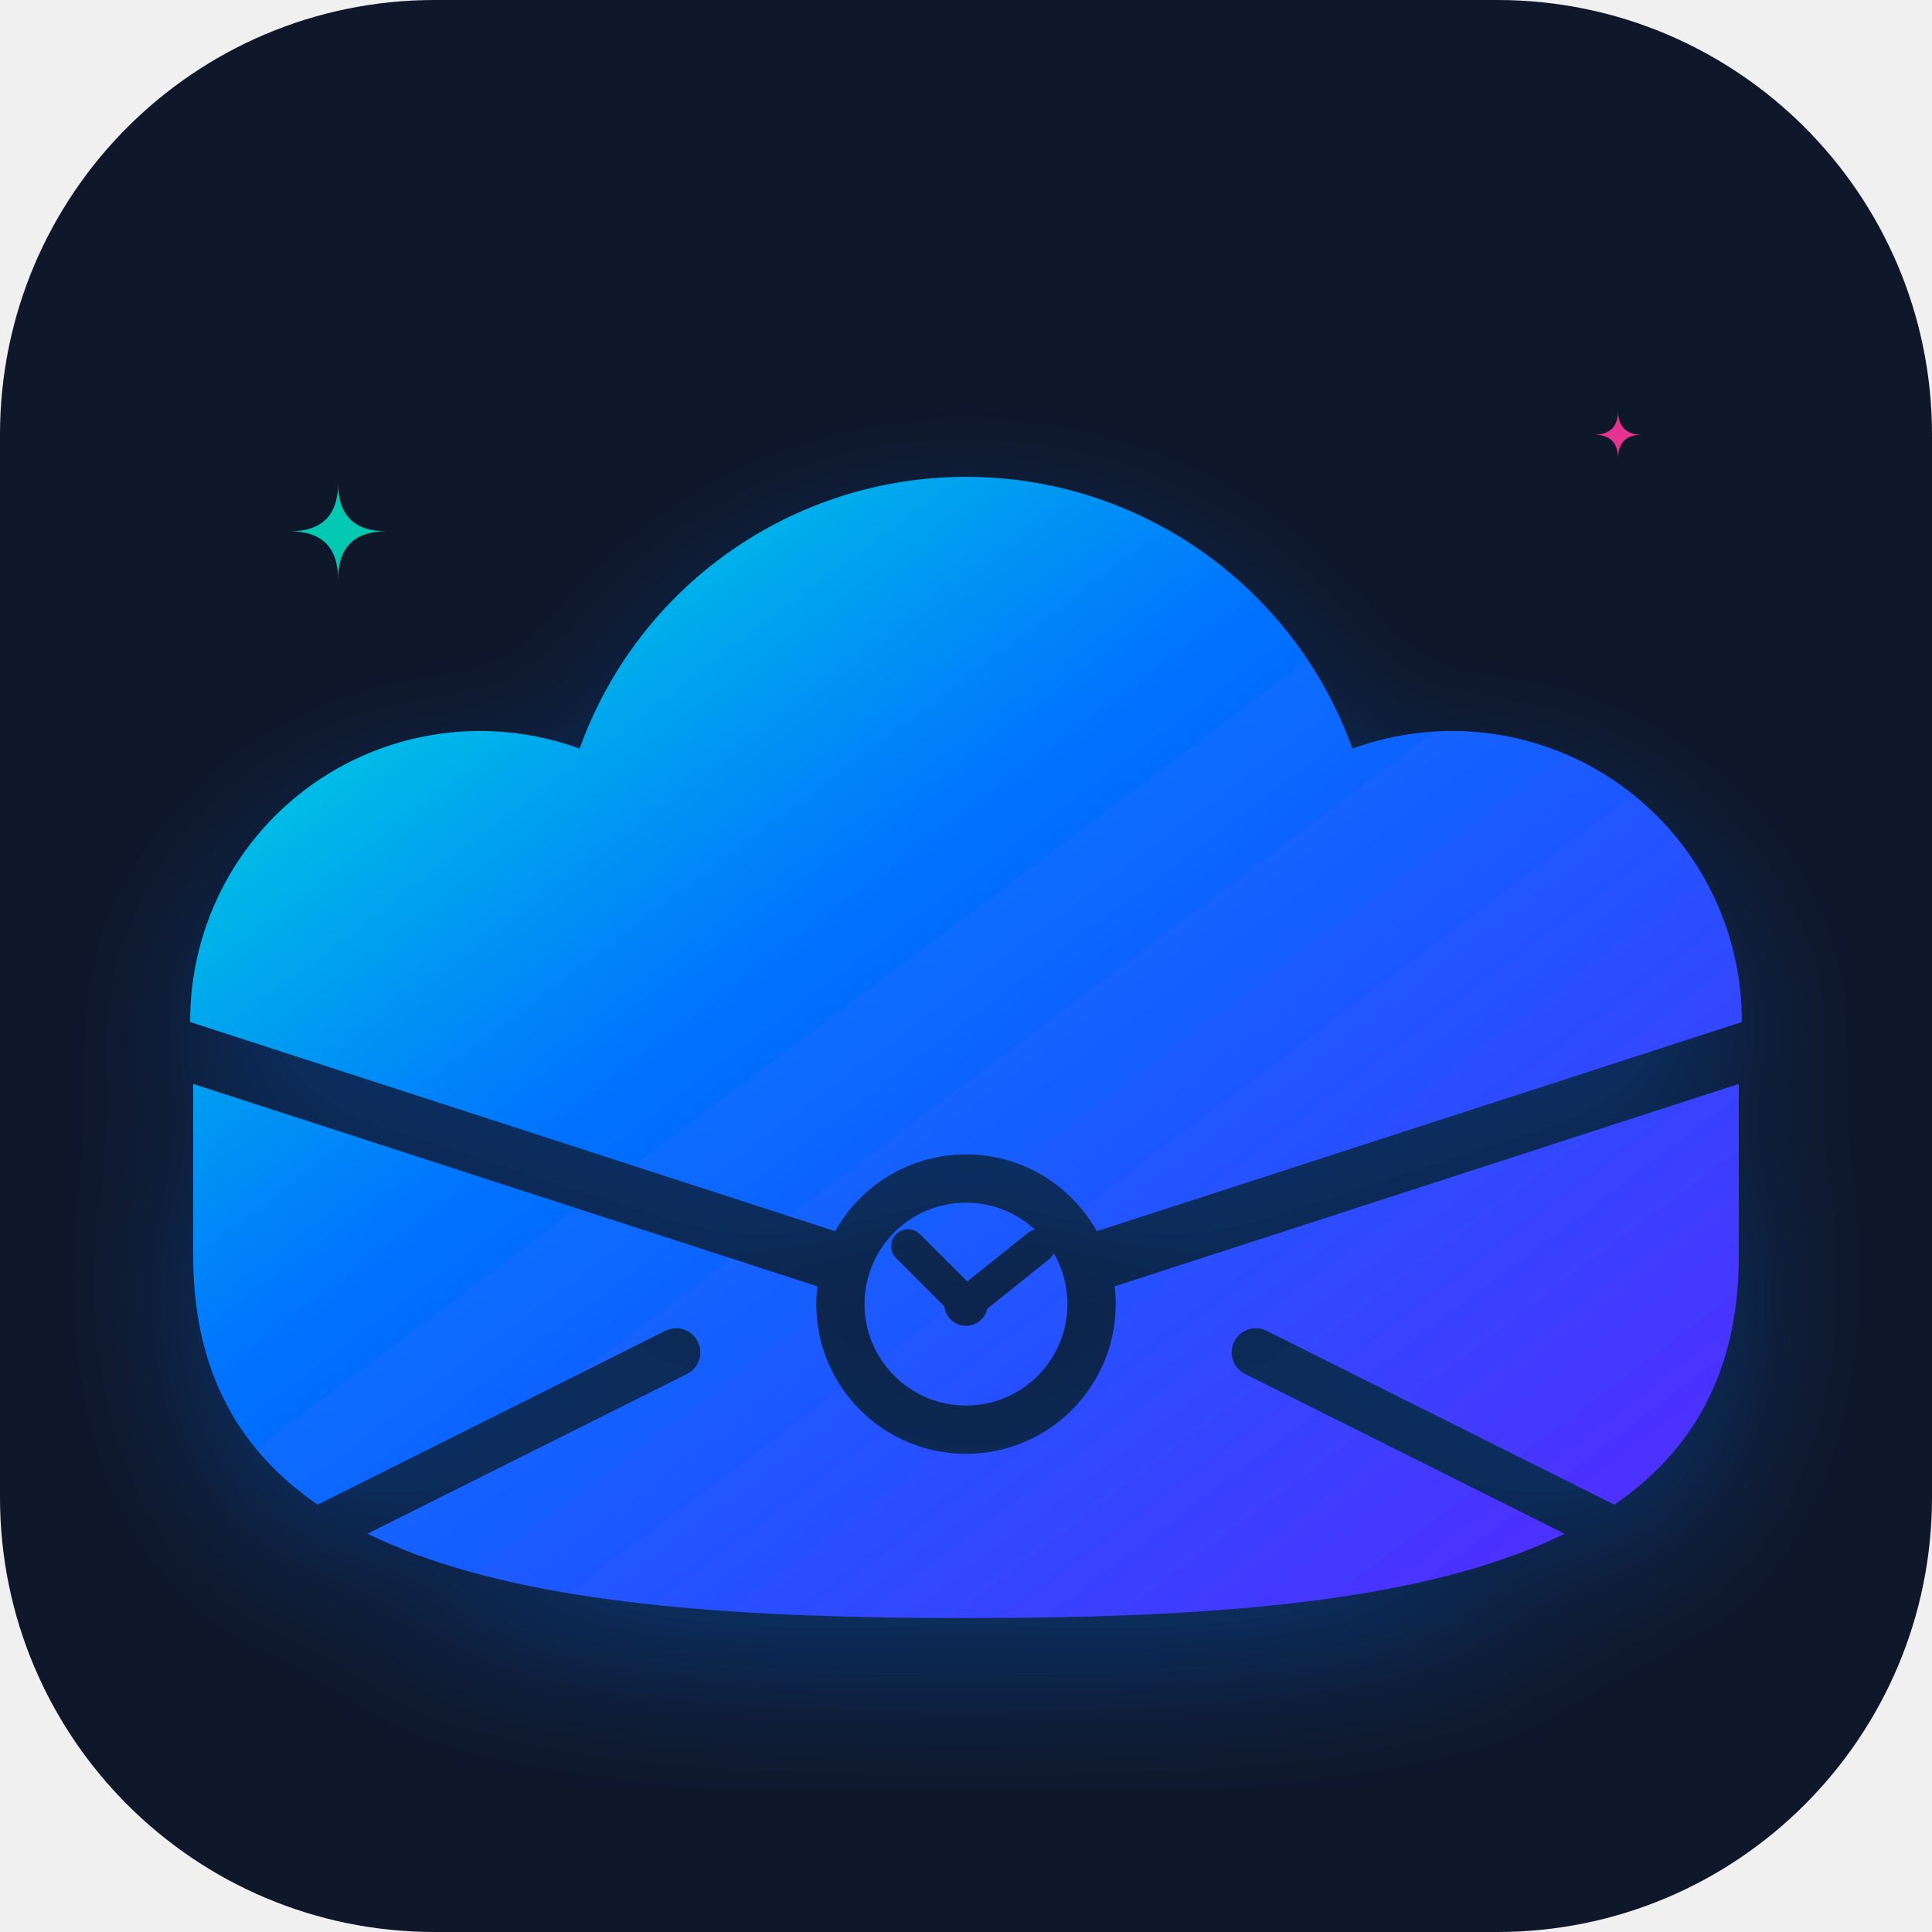
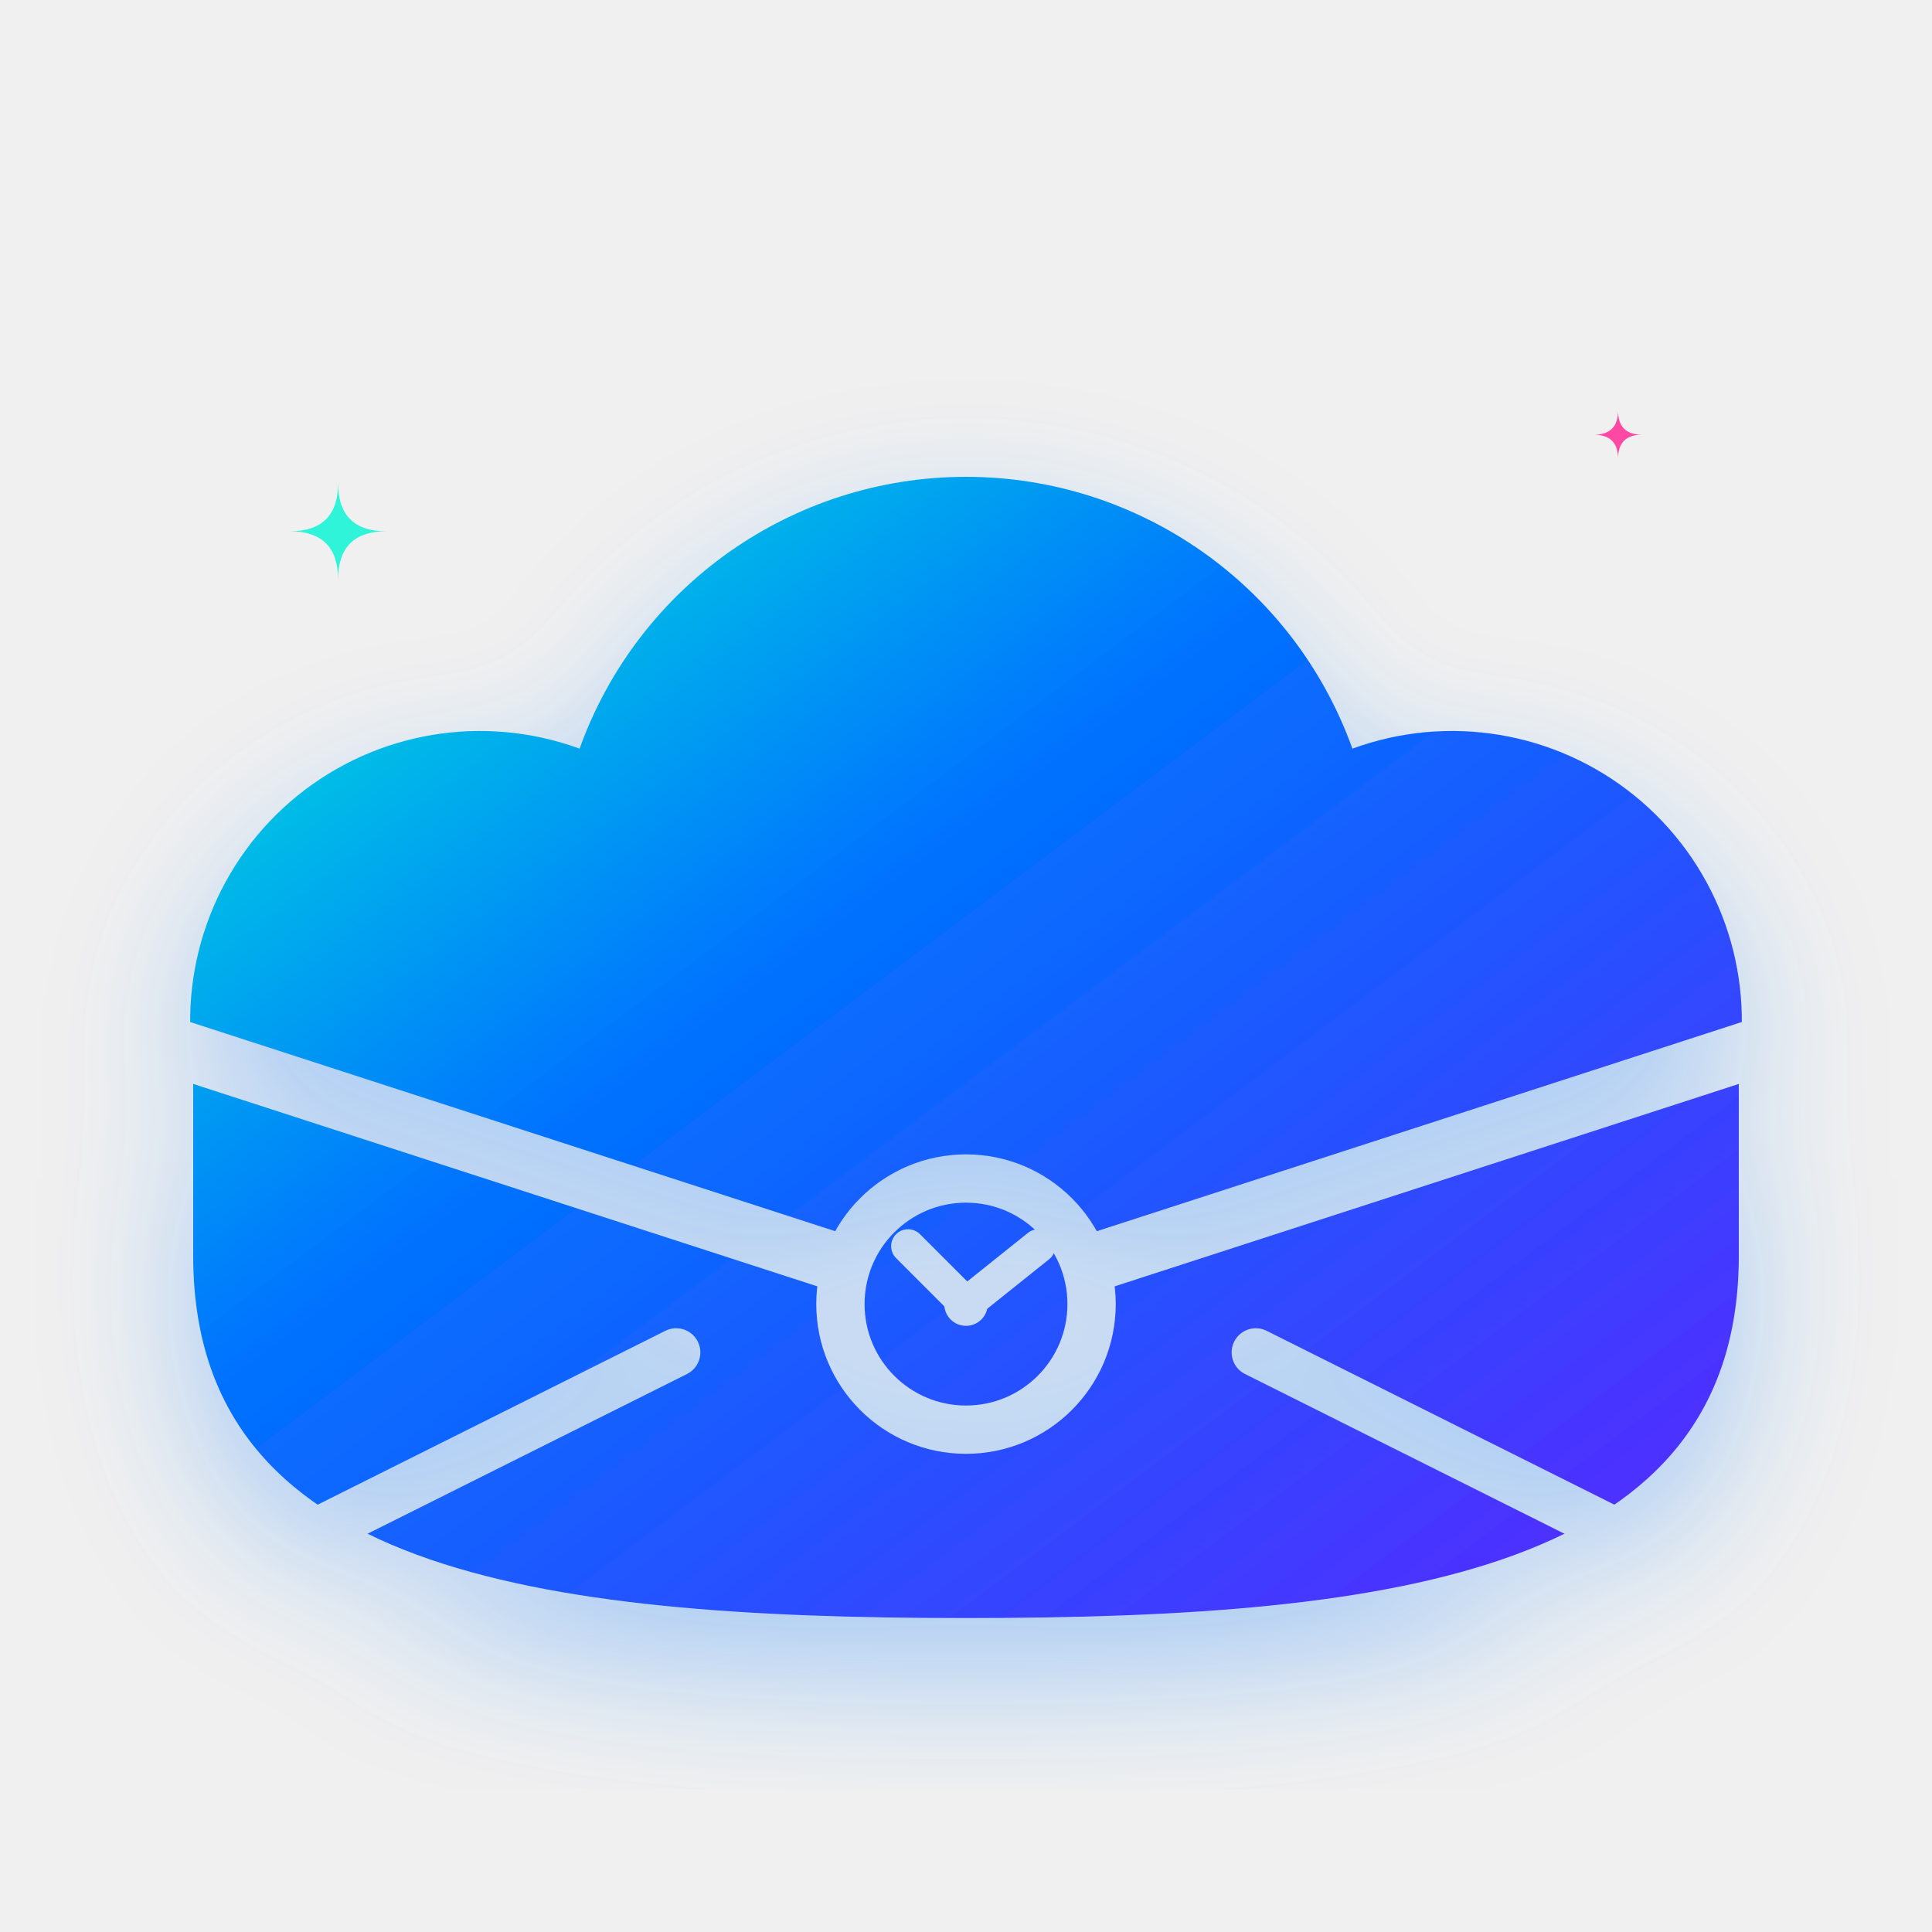
<svg xmlns="http://www.w3.org/2000/svg" viewBox="0 0 400 400" width="100%" height="100%">
  <defs>
    <linearGradient id="brandGrad" x1="0%" y1="0%" x2="100%" y2="100%">
      <stop offset="0%" stop-color="#00F5D4" />
      <stop offset="40%" stop-color="#0072FF" />
      <stop offset="100%" stop-color="#5B24FF" />
    </linearGradient>
    <filter id="softShadow" x="-15%" y="-15%" width="130%" height="130%">
      <feDropShadow dx="0" dy="12" stdDeviation="15" flood-color="#0072FF" flood-opacity="0.3" />
    </filter>
    <mask id="cutout">
      <rect width="100%" height="100%" fill="white" />
      <path d="M 15 210 L 200 270 L 385 210" fill="none" stroke="black" stroke-width="12" stroke-linecap="round" stroke-linejoin="round" />
      <line x1="60" y1="320" x2="140" y2="280" stroke="black" stroke-width="10" stroke-linecap="round" />
      <line x1="340" y1="320" x2="260" y2="280" stroke="black" stroke-width="10" stroke-linecap="round" />
      <circle cx="200" cy="270" r="26" fill="white" />
      <circle cx="200" cy="270" r="26" fill="none" stroke="black" stroke-width="10" />
      <circle cx="200" cy="270" r="4.5" fill="black" />
      <line x1="200" y1="270" x2="188" y2="258" stroke="black" stroke-width="7" stroke-linecap="round" />
      <line x1="200" y1="270" x2="215" y2="258" stroke="black" stroke-width="7" stroke-linecap="round" />
    </mask>
  </defs>
-   <rect width="400" height="400" rx="90" fill="#0F172A" />
  <path d="M 60 110 Q 70 110 70 100 Q 70 110 80 110 Q 70 110 70 120 Q 70 110 60 110 Z" fill="#00F5D4" opacity="0.8" />
  <path d="M 330 90 Q 335 90 335 85 Q 335 90 340 90 Q 335 90 335 95 Q 335 90 330 90 Z" fill="#FF369B" opacity="0.9" />
  <circle cx="85" cy="180" r="2.5" fill="#5B24FF" opacity="0.6" />
  <circle cx="320" cy="180" r="3" fill="#0072FF" opacity="0.7" />
  <g filter="url(#softShadow)">
    <path d="             M 40 220              A 60 60 0 0 1 120 155              A 85 85 0 0 1 280 155              A 60 60 0 0 1 360 220              L 360 260              C 360 325 290 335 200 335              C 110 335 40 325 40 260              Z" fill="url(#brandGrad)" mask="url(#cutout)" />
  </g>
</svg>
